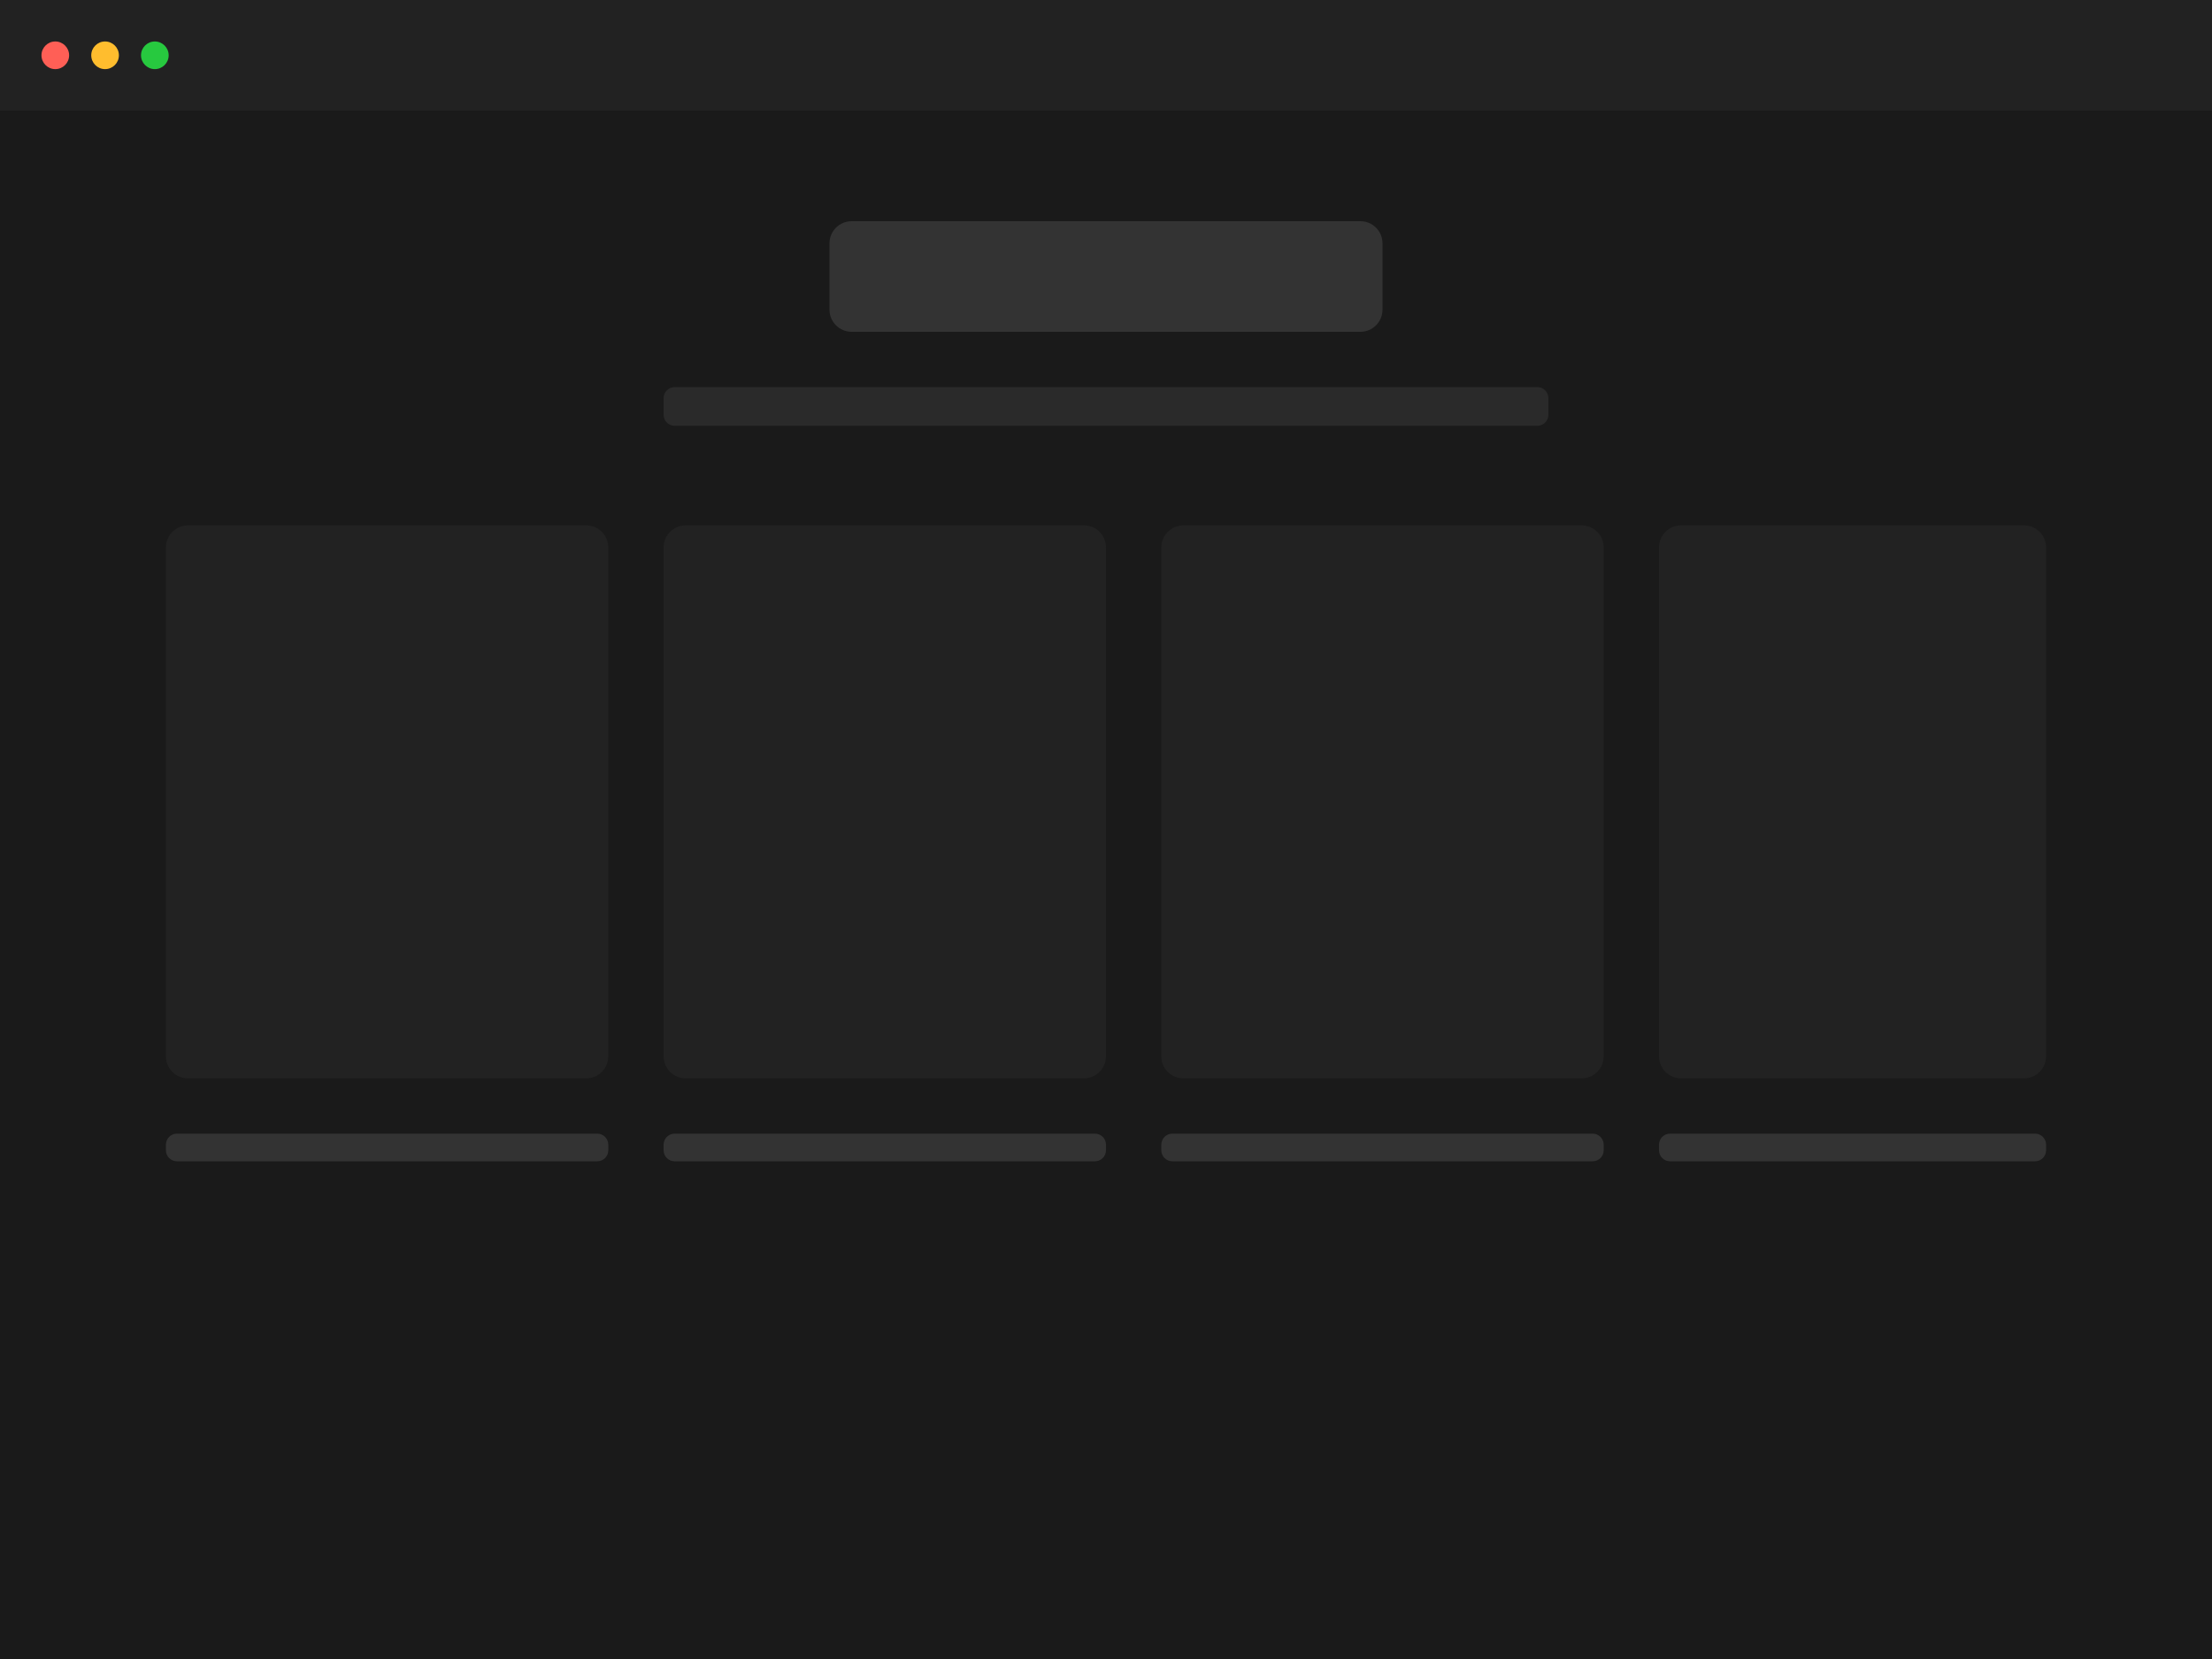
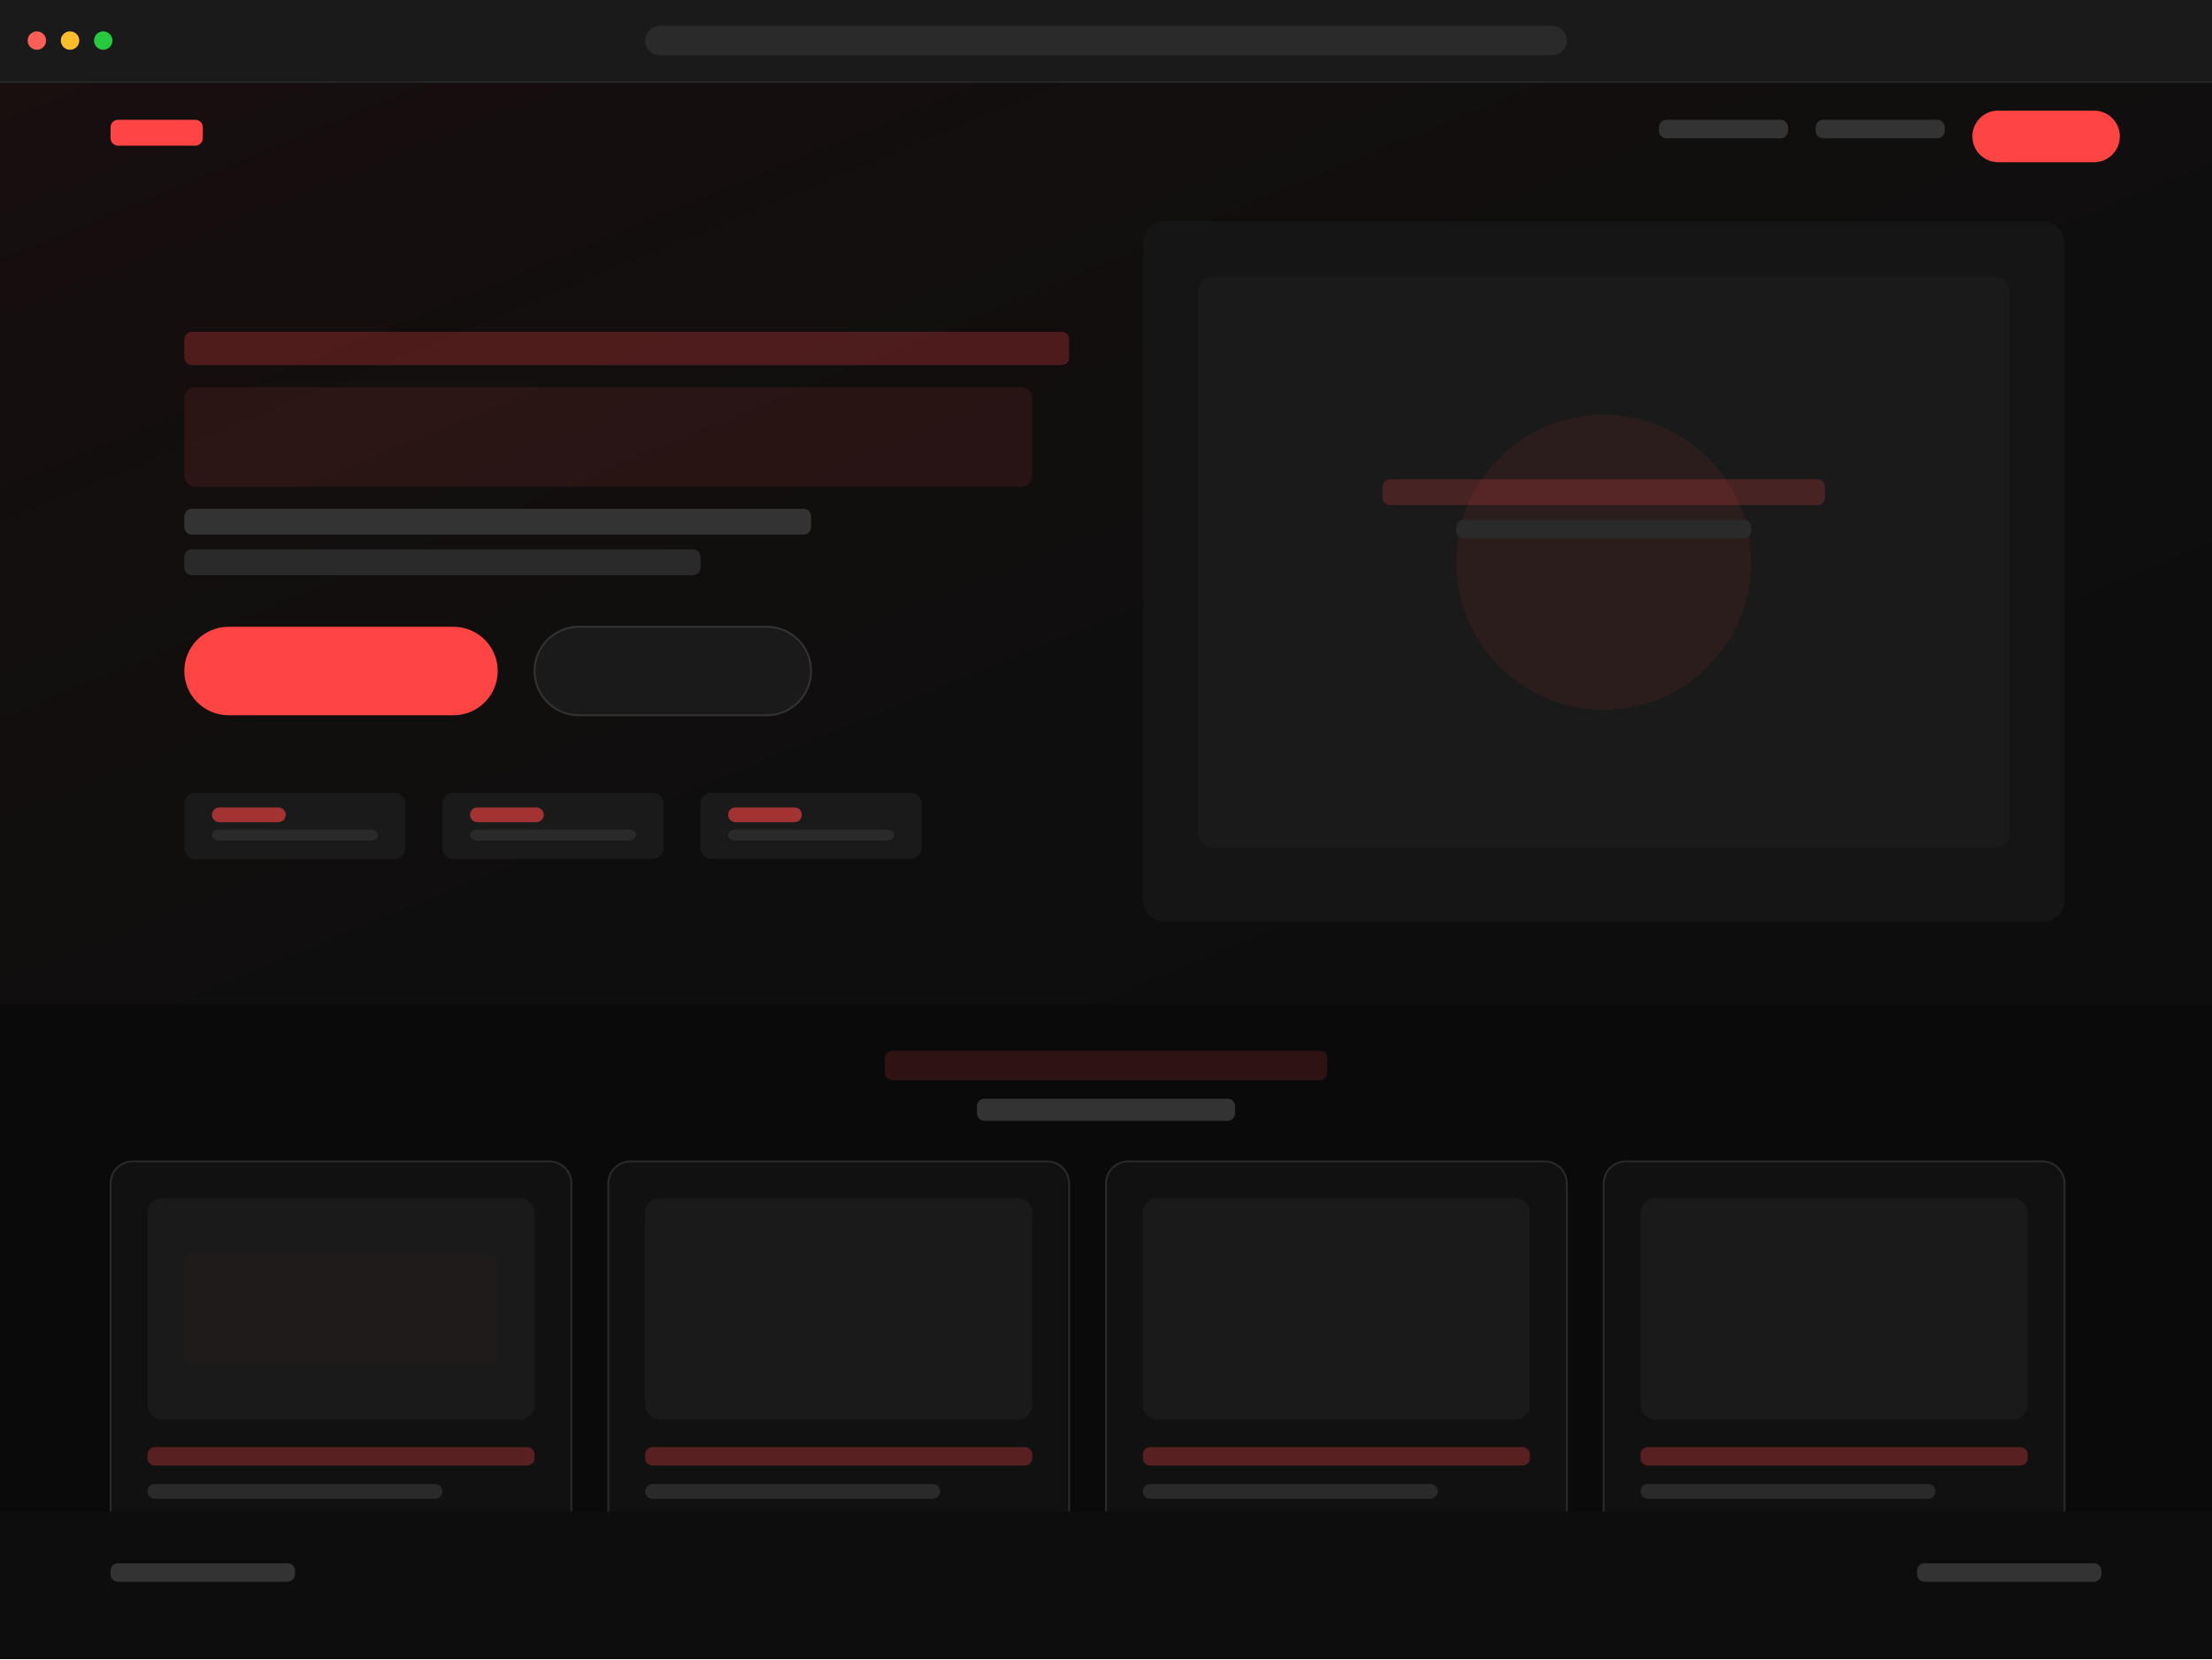
- <svg xmlns="http://www.w3.org/2000/svg" width="800" height="600" viewBox="0 0 800 600" fill="none">
-   <rect width="800" height="600" fill="#1a1a1a" />
-   <rect x="0" y="0" width="800" height="40" fill="#222" />
-   <circle cx="20" cy="20" r="5" fill="#FF5F56" />
-   <circle cx="38" cy="20" r="5" fill="#FFBD2E" />
-   <circle cx="56" cy="20" r="5" fill="#27C93F" />
-   <rect x="300" y="80" width="200" height="40" rx="8" fill="#333" />
-   <rect x="240" y="140" width="320" height="14" rx="4" fill="#2a2a2a" />
-   <rect x="60" y="190" width="160" height="200" rx="8" fill="#222" />
-   <rect x="240" y="190" width="160" height="200" rx="8" fill="#222" />
-   <rect x="420" y="190" width="160" height="200" rx="8" fill="#222" />
-   <rect x="600" y="190" width="140" height="200" rx="8" fill="#222" />
-   <rect x="60" y="410" width="160" height="10" rx="4" fill="#333" />
-   <rect x="240" y="410" width="160" height="10" rx="4" fill="#333" />
-   <rect x="420" y="410" width="160" height="10" rx="4" fill="#333" />
-   <rect x="600" y="410" width="140" height="10" rx="4" fill="#333" />
+ <svg xmlns="http://www.w3.org/2000/svg" width="1200" height="900" viewBox="0 0 1200 900" fill="none">
+   <rect width="1200" height="900" fill="#0A0A0A" />
+   <rect width="1200" height="44" fill="#1A1A1A" />
+   <rect x="0" y="44" width="1200" height="1" fill="#2A2A2A" />
+   <circle cx="20" cy="22" r="5" fill="#FF5F56" />
+   <circle cx="38" cy="22" r="5" fill="#FFBD2E" />
+   <circle cx="56" cy="22" r="5" fill="#27C93F" />
+   <rect x="350" y="14" width="500" height="16" rx="8" fill="#2A2A2A" />
+   <rect x="0" y="45" width="1200" height="500" fill="#0D0D0D" />
+   <rect x="0" y="45" width="1200" height="500" fill="url(#gymGrad)" opacity="0.6" />
+   <rect x="60" y="65" width="50" height="14" rx="4" fill="#FF4444" />
+   <rect x="900" y="65" width="70" height="10" rx="4" fill="#333" />
+   <rect x="985" y="65" width="70" height="10" rx="4" fill="#333" />
+   <rect x="1070" y="60" width="80" height="28" rx="14" fill="#FF4444" />
+   <rect x="100" y="180" width="480" height="18" rx="4" fill="#FF4444" opacity="0.25" />
+   <rect x="100" y="210" width="460" height="54" rx="6" fill="#FF4444" opacity="0.1" />
+   <rect x="100" y="276" width="340" height="14" rx="4" fill="#333" />
+   <rect x="100" y="298" width="280" height="14" rx="4" fill="#2A2A2A" />
+   <rect x="100" y="340" width="170" height="48" rx="24" fill="#FF4444" />
+   <rect x="290" y="340" width="150" height="48" rx="24" fill="#1A1A1A" stroke="#333" stroke-width="1" />
+   <rect x="100" y="430" width="120" height="36" rx="6" fill="#1A1A1A" />
+   <rect x="115" y="438" width="40" height="8" rx="4" fill="#FF4444" opacity="0.6" />
+   <rect x="115" y="450" width="90" height="6" rx="4" fill="#2A2A2A" />
+   <rect x="240" y="430" width="120" height="36" rx="6" fill="#1A1A1A" />
+   <rect x="255" y="438" width="40" height="8" rx="4" fill="#FF4444" opacity="0.6" />
+   <rect x="255" y="450" width="90" height="6" rx="4" fill="#2A2A2A" />
+   <rect x="380" y="430" width="120" height="36" rx="6" fill="#1A1A1A" />
+   <rect x="395" y="438" width="40" height="8" rx="4" fill="#FF4444" opacity="0.6" />
+   <rect x="395" y="450" width="90" height="6" rx="4" fill="#2A2A2A" />
+   <rect x="620" y="120" width="500" height="380" rx="12" fill="#151515" />
+   <rect x="650" y="150" width="440" height="310" rx="8" fill="#1A1A1A" />
+   <circle cx="870" cy="305" r="80" fill="#FF4444" opacity="0.08" />
+   <rect x="750" y="260" width="240" height="14" rx="4" fill="#FF4444" opacity="0.2" />
+   <rect x="790" y="282" width="160" height="10" rx="4" fill="#2A2A2A" />
+   <rect x="0" y="545" width="1200" height="355" fill="#0A0A0A" />
+   <rect x="480" y="570" width="240" height="16" rx="4" fill="#FF4444" opacity="0.15" />
+   <rect x="530" y="596" width="140" height="12" rx="4" fill="#333" />
+   <rect x="60" y="630" width="250" height="230" rx="12" fill="#111" stroke="#2A2A2A" stroke-width="1" />
+   <rect x="80" y="650" width="210" height="120" rx="8" fill="#1A1A1A" />
+   <rect x="100" y="680" width="170" height="60" rx="6" fill="#FF4444" opacity="0.03" />
+   <rect x="80" y="785" width="210" height="10" rx="4" fill="#FF4444" opacity="0.3" />
+   <rect x="80" y="805" width="160" height="8" rx="4" fill="#2A2A2A" />
+   <rect x="330" y="630" width="250" height="230" rx="12" fill="#111" stroke="#2A2A2A" stroke-width="1" />
+   <rect x="350" y="650" width="210" height="120" rx="8" fill="#1A1A1A" />
+   <rect x="350" y="785" width="210" height="10" rx="4" fill="#FF4444" opacity="0.3" />
+   <rect x="350" y="805" width="160" height="8" rx="4" fill="#2A2A2A" />
+   <rect x="600" y="630" width="250" height="230" rx="12" fill="#111" stroke="#2A2A2A" stroke-width="1" />
+   <rect x="620" y="650" width="210" height="120" rx="8" fill="#1A1A1A" />
+   <rect x="620" y="785" width="210" height="10" rx="4" fill="#FF4444" opacity="0.3" />
+   <rect x="620" y="805" width="160" height="8" rx="4" fill="#2A2A2A" />
+   <rect x="870" y="630" width="250" height="230" rx="12" fill="#111" stroke="#2A2A2A" stroke-width="1" />
+   <rect x="890" y="650" width="210" height="120" rx="8" fill="#1A1A1A" />
+   <rect x="890" y="785" width="210" height="10" rx="4" fill="#FF4444" opacity="0.3" />
+   <rect x="890" y="805" width="160" height="8" rx="4" fill="#2A2A2A" />
+   <rect x="0" y="820" width="1200" height="80" fill="#0D0D0D" />
+   <rect x="60" y="848" width="100" height="10" rx="4" fill="#333" />
+   <rect x="1040" y="848" width="100" height="10" rx="4" fill="#333" />
+   <defs>
+     <linearGradient id="gymGrad" x1="0" y1="0" x2="1" y2="1">
+       <stop offset="0%" stop-color="#FF4444" stop-opacity="0.08" />
+       <stop offset="100%" stop-color="#0A0A0A" stop-opacity="0" />
+     </linearGradient>
+   </defs>
</svg>
